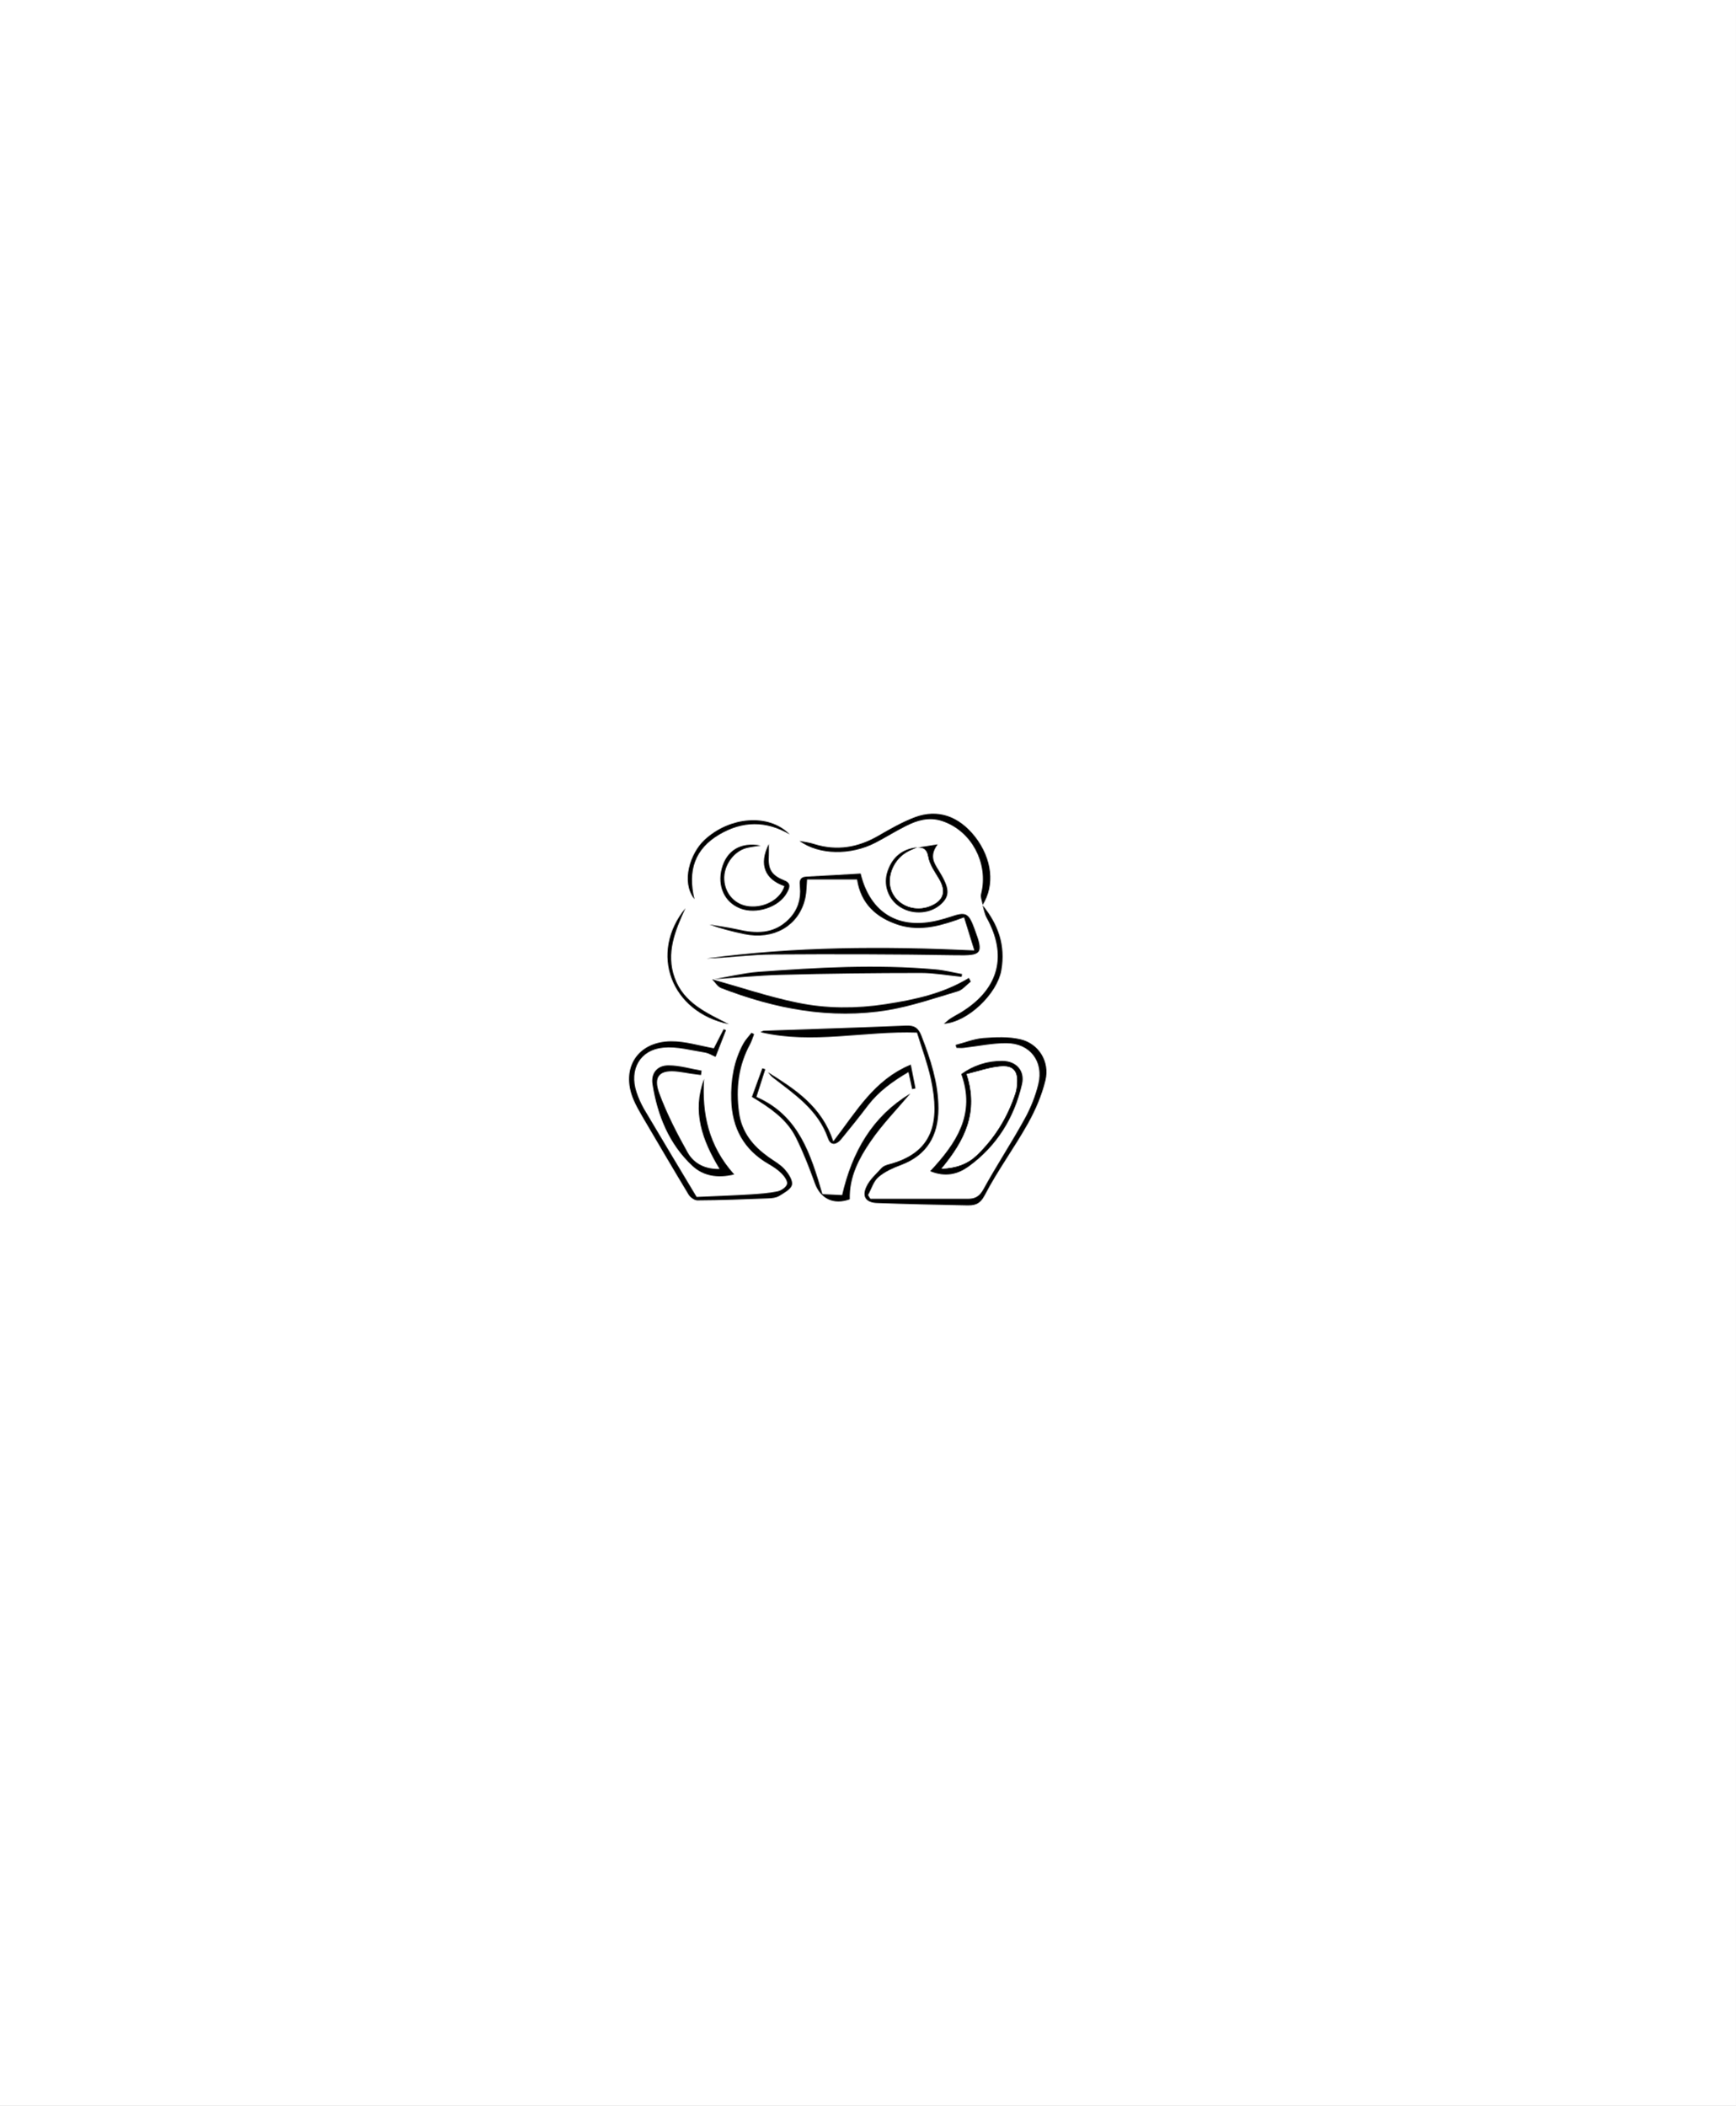
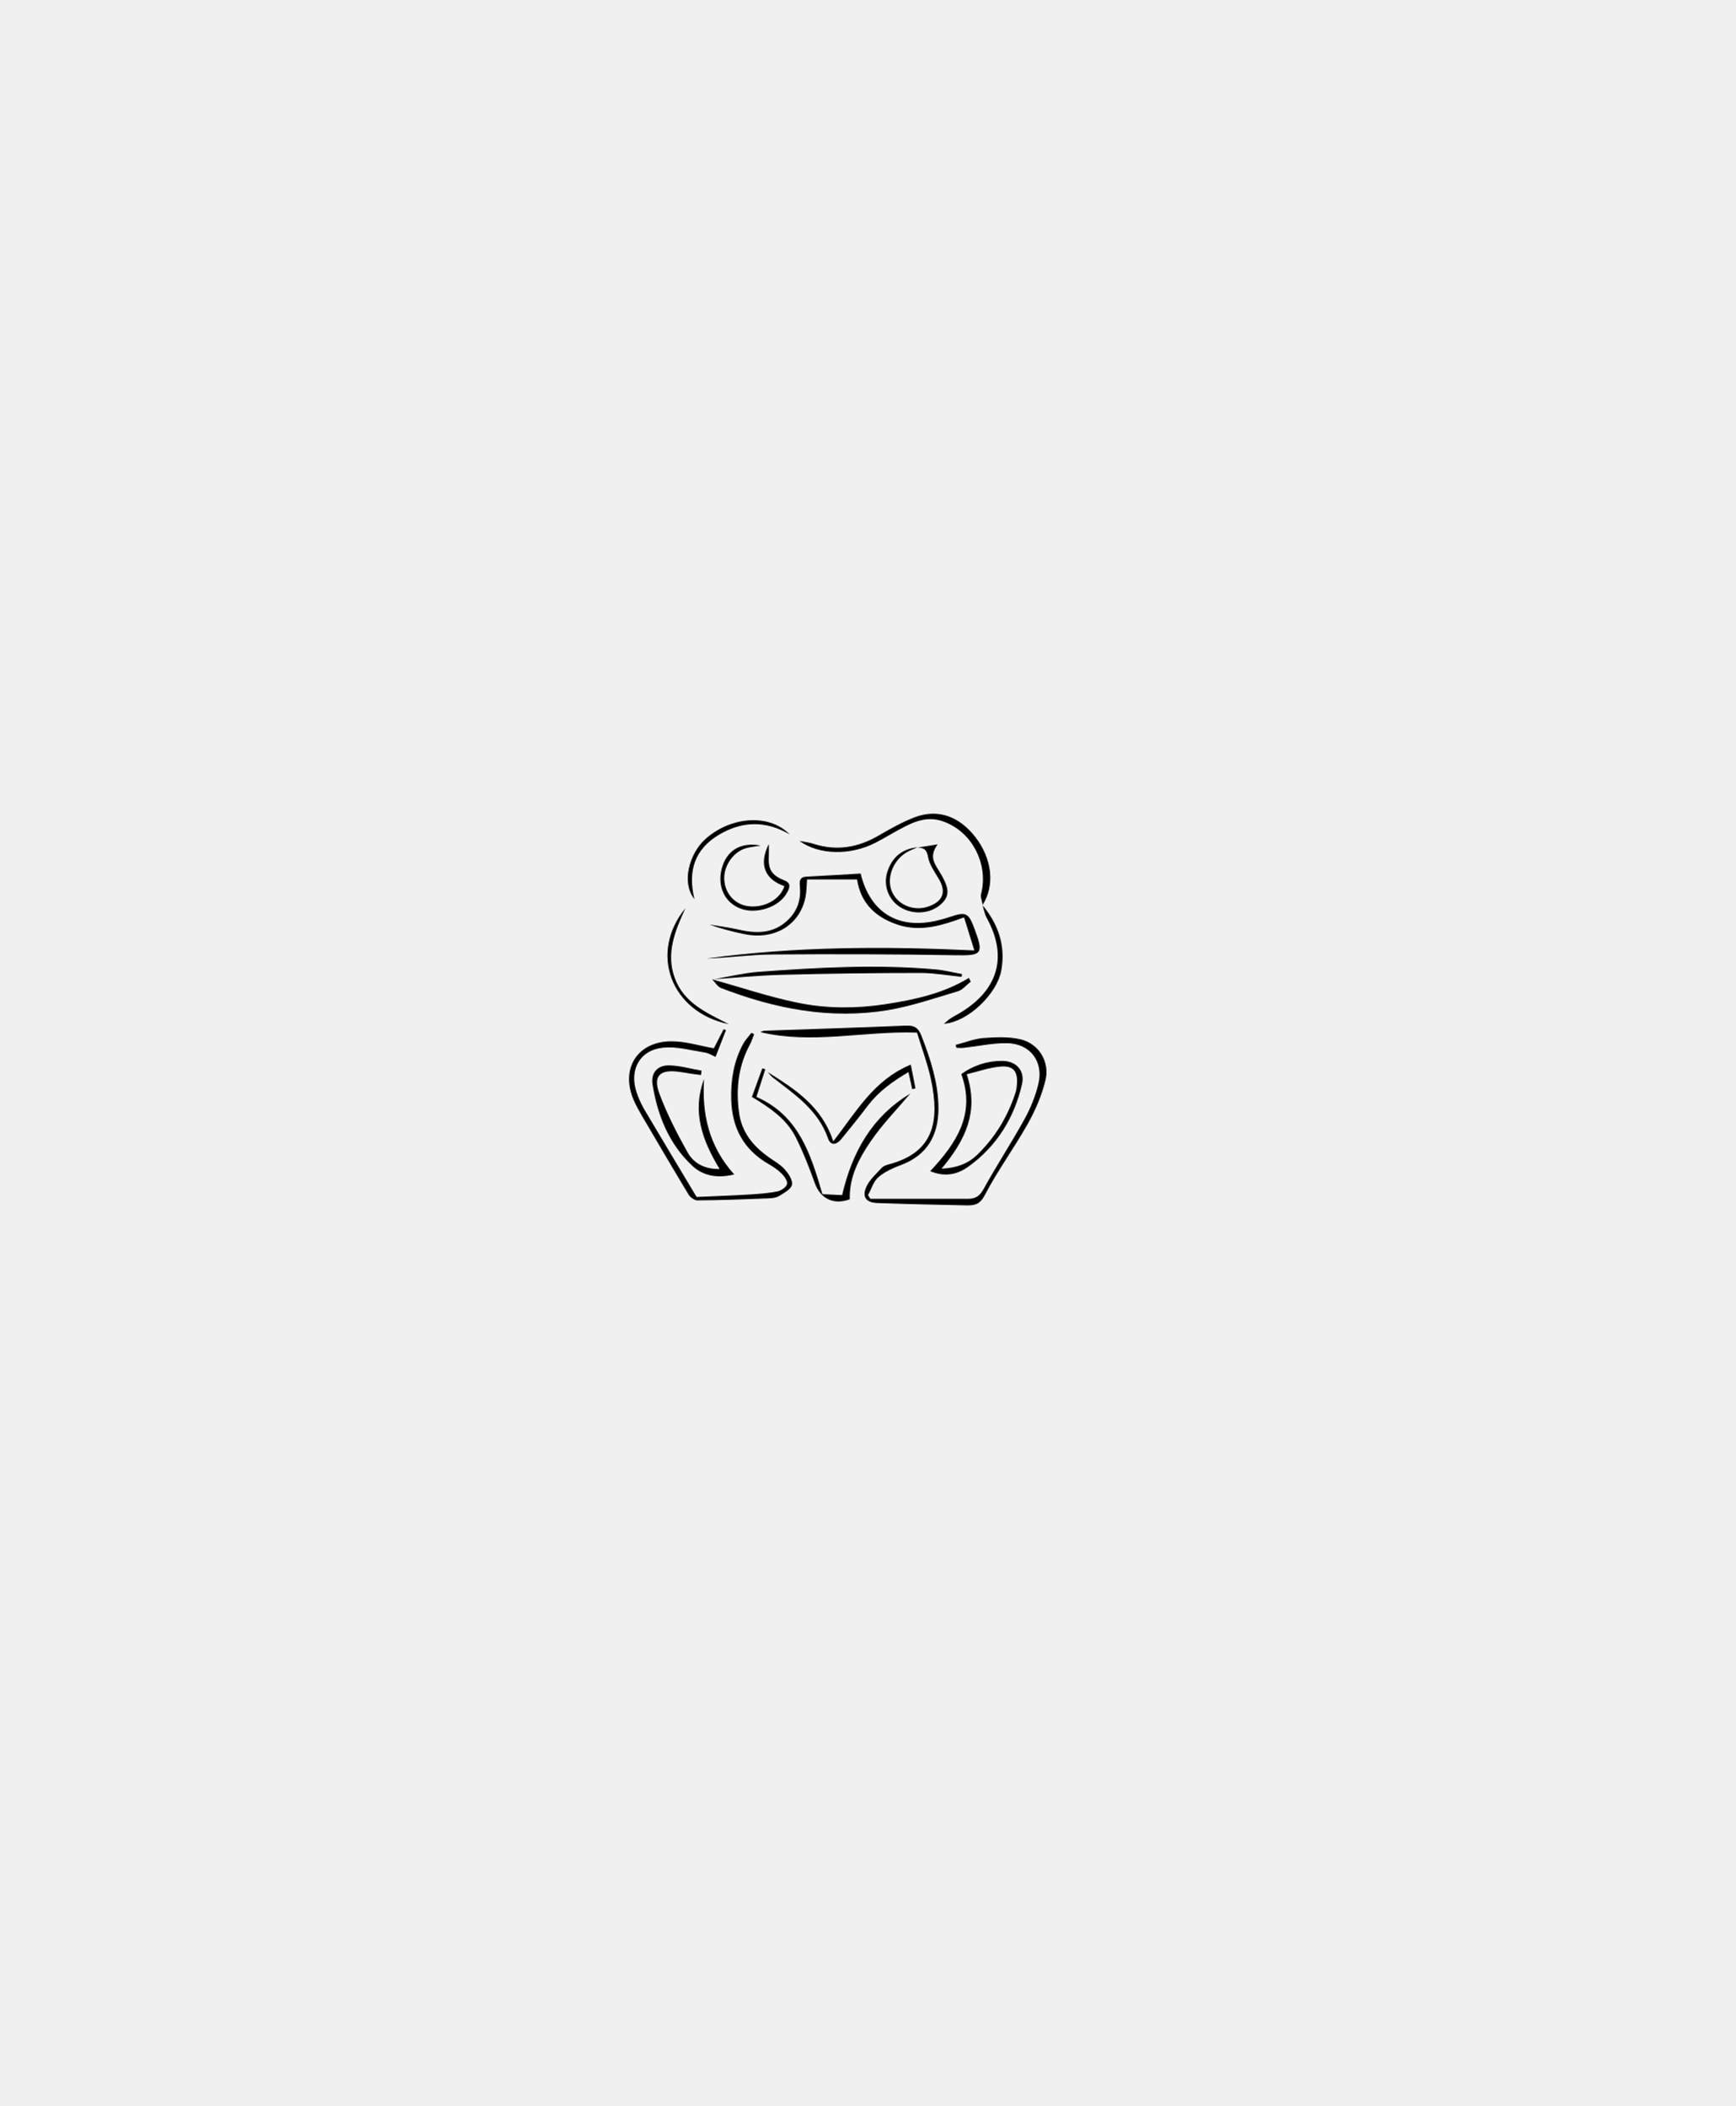
<svg xmlns="http://www.w3.org/2000/svg" version="1.1" id="Layer_1" x="0px" y="0px" viewBox="0 0 111.76 135.51" style="enable-background:new 0 0 111.76 135.51;" xml:space="preserve">
  <style type="text/css">
- 	.st0{fill:#FFFFFF;}
+ 	.st0{fill:none;}
</style>
  <g>
    <g>
      <path class="st0" d="M111.76,135.51c-37.25,0-74.51,0-111.76,0C0,90.34,0,45.17,0,0c37.25,0,74.51,0,111.76,0    C111.76,45.17,111.76,90.34,111.76,135.51z M59.08,54.55c-0.95,0.09-1.58,0.6-1.91,1.49c-0.33,0.9,0.01,1.87,0.81,2.37    c0.83,0.52,1.98,0.42,2.65-0.23c0.56-0.54,0.51-1.04-0.2-2.17c-0.29-0.46-0.59-0.93-0.05-1.65c-0.58,0.09-0.94,0.15-1.31,0.21    L59.08,54.55z M63.26,58.26c0.09,0.28,0.14,0.57,0.28,0.83c1.31,2.41,0.79,4.51-1.51,5.98c-0.25,0.16-0.52,0.3-0.78,0.46    c-0.14,0.09-0.26,0.21-0.47,0.37c1.54-0.1,3.44-1.94,3.7-3.45C64.74,60.86,64.27,59.49,63.26,58.26c0.8-1.27,0.61-2.98-0.49-4.39    c-1.04-1.33-2.39-1.81-3.87-1.26c-0.82,0.3-1.59,0.75-2.35,1.19c-1.31,0.76-2.67,1-4.14,0.54c-0.31-0.1-0.63-0.13-0.95-0.2    c1.26,0.92,3.3,0.95,4.89,0.12c0.66-0.34,1.29-0.74,1.95-1.07c0.74-0.37,1.5-0.61,2.34-0.33c1.89,0.62,3.01,2.71,2.52,4.68    C63.11,57.76,63.23,58.01,63.26,58.26z M45.88,63.05c0.18,0.18,0.33,0.45,0.55,0.54c3.47,1.34,7.05,2.04,10.77,1.42    c1.52-0.25,3-0.76,4.48-1.21c0.31-0.09,0.56-0.41,0.83-0.62c-0.04-0.08-0.08-0.16-0.12-0.24c-1.66,1.01-3.5,1.4-5.37,1.69    c-1.9,0.29-3.82,0.29-5.68-0.1c-1.85-0.38-3.65-0.99-5.47-1.5c1.47-0.1,2.95-0.26,4.43-0.29c2.99-0.08,5.99-0.11,8.98-0.12    c0.88,0,1.76,0.16,2.63,0.25c0.01-0.06,0.02-0.12,0.03-0.18c-0.57-0.1-1.14-0.25-1.72-0.3c-3.81-0.34-7.61-0.12-11.41,0.16    C47.82,62.64,46.85,62.88,45.88,63.05z M56.04,77.17c-0.05-0.08-0.11-0.16-0.16-0.24c0.22-0.39,0.35-0.87,0.67-1.15    c0.41-0.35,0.94-0.59,1.46-0.78c1.68-0.63,2.39-1.9,2.4-3.62c0.01-1.65-0.51-3.19-1.1-4.71c-0.21-0.54-0.47-0.67-1-0.64    c-3.04,0.12-6.08,0.22-9.12,0.33c-0.08,0-0.16,0.06-0.24,0.09c3.35,0.81,6.68-0.08,10.08,0.03c0.3,0.97,0.67,1.95,0.89,2.97    c0.61,2.81,0.15,4.76-2.74,5.52c-0.15,0.04-0.33,0.11-0.43,0.22c-0.35,0.38-0.76,0.75-0.98,1.21c-0.3,0.65-0.01,1.03,0.71,1.05    c1.9,0.06,3.81,0.11,5.71,0.15c0.5,0.01,0.87-0.01,1.2-0.65c0.83-1.61,1.91-3.08,2.8-4.65c0.48-0.86,0.88-1.8,1.11-2.75    c0.29-1.19-0.42-2.36-1.61-2.64c-0.77-0.18-1.61-0.14-2.4-0.08c-0.6,0.05-1.18,0.29-1.77,0.44c0.02,0.06,0.04,0.13,0.05,0.19    c0.16,0,0.32,0.02,0.47,0c0.92-0.1,1.84-0.31,2.76-0.3c1.51,0.01,2.4,1.19,2.04,2.64c-0.19,0.78-0.5,1.55-0.89,2.25    c-0.84,1.52-1.81,2.98-2.64,4.51c-0.26,0.47-0.54,0.62-1.02,0.62C60.21,77.17,58.13,77.17,56.04,77.17z M45.96,67.48    c-0.95-0.17-1.85-0.46-2.75-0.46c-2.17,0.01-3.26,1.75-2.42,3.74c0.16,0.38,0.37,0.75,0.58,1.11c0.98,1.68,1.97,3.36,2.98,5.03    c0.11,0.17,0.37,0.36,0.56,0.36c1.53-0.02,3.06-0.07,4.59-0.13c0.23-0.01,0.49-0.03,0.67-0.15c0.32-0.2,0.77-0.43,0.83-0.72    c0.06-0.29-0.21-0.72-0.46-0.99c-0.29-0.32-0.69-0.54-1.05-0.8c-1.01-0.71-1.73-1.61-1.9-2.87c-0.21-1.54-0.04-3.01,0.71-4.39    c0.11-0.2,0.18-0.43,0.26-0.65c-0.06-0.03-0.11-0.06-0.17-0.09c-0.18,0.23-0.38,0.44-0.52,0.69c-0.62,1.13-0.82,2.35-0.78,3.63    c0.06,1.81,0.81,3.21,2.4,4.13c0.3,0.17,0.6,0.37,0.84,0.61c0.18,0.18,0.4,0.49,0.35,0.68c-0.05,0.2-0.37,0.42-0.61,0.47    c-0.59,0.12-1.19,0.17-1.79,0.2c-1.15,0.07-2.3,0.11-3.42,0.16c-1.11-1.85-2.26-3.75-3.39-5.67c-0.2-0.34-0.36-0.7-0.48-1.08    c-0.48-1.44,0.22-2.71,1.72-2.86c0.89-0.09,1.81,0.19,2.72,0.32c0.21,0.03,0.41,0.17,0.65,0.27c0.24-0.62,0.46-1.17,0.67-1.72    c-0.05-0.02-0.1-0.04-0.15-0.06C46.36,66.7,46.13,67.14,45.96,67.48z M55.18,56.61c0.24,1.59,1.25,2.49,2.71,2.94    c1.43,0.44,2.79,0.02,4.19-0.5c0.22,0.71,0.43,1.37,0.66,2.13c-5.88-0.27-11.58-0.25-17.25,0.52c1.44-0.06,2.87-0.25,4.3-0.26    c3.92-0.03,7.85-0.02,11.77,0.05c1.66,0.03,1.8-0.08,1.2-1.68c-0.4-1.06-0.55-1.14-1.58-0.79c-0.24,0.08-0.49,0.15-0.73,0.21    c-2.54,0.66-4.41-0.44-5.03-3c-1.16,0.07-2.34,0.14-3.51,0.2c-0.45,0.02-0.43,0.33-0.4,0.65c0.07,0.81-0.15,1.52-0.73,2.1    c-0.96,0.96-2.11,0.92-3.31,0.64c-0.59-0.13-1.19-0.21-1.79-0.31c0.73,0.26,1.46,0.44,2.2,0.61c1.96,0.44,3.62-0.54,3.99-2.37    c0.07-0.35,0.06-0.72,0.1-1.14C53.04,56.61,54.09,56.61,55.18,56.61z M47.27,75.6c-1.66-1.85-2.09-3.92-1.94-6.17    c-0.78,2.1-0.12,3.96,1,5.8c-0.93,0.02-1.66-0.34-2.05-1.05c-0.69-1.23-1.34-2.49-1.83-3.81c-0.42-1.13,0.04-1.55,1.24-1.4    c0.25,0.03,0.5,0.09,0.76,0.12c0.23,0.03,0.45,0.06,0.68,0.09c0.01-0.09,0.03-0.19,0.04-0.28c-0.71-0.12-1.42-0.34-2.13-0.34    c-0.72,0-1.14,0.49-1.03,1.21c0.31,2.01,1.06,3.86,2.58,5.27C45.26,75.68,46.17,75.87,47.27,75.6z M61.89,69.14    c0.95,2.59-0.32,4.45-2,6.25c0.99,0.41,1.79,0.19,2.47-0.3c1.82-1.31,2.94-3.13,3.44-5.3c0.2-0.86-0.36-1.5-1.29-1.5    C63.54,68.28,62.65,68.58,61.89,69.14z M58.61,70.39c-2.46,1.47-3.75,3.76-4.39,6.52c-0.46-0.02-0.87-0.04-1.27-0.06    c-0.76-2.57-1.52-5.06-4.25-6.26c0.19-0.6,0.38-1.19,0.57-1.78c-0.06-0.02-0.13-0.04-0.19-0.06c-0.22,0.61-0.45,1.22-0.67,1.84    c1.16,0.7,2.23,1.43,2.83,2.61c0.47,0.95,0.86,1.94,1.22,2.94c0.36,1.01,1.22,1.43,2.25,1.04c-0.03-1.43,0.6-2.63,1.34-3.72    C56.81,72.38,57.75,71.41,58.61,70.39z M49.44,69.02c0.1,0.11,0.18,0.23,0.3,0.32c1.43,1.1,2.95,2.11,3.58,3.94    c0.17,0.5,0.55,0.43,0.85,0.05c0.58-0.72,1.17-1.44,1.73-2.18c0.69-0.92,1.6-1.55,2.6-2.14c0.09,0.42,0.16,0.76,0.24,1.1    c0.07-0.02,0.14-0.03,0.21-0.05c-0.1-0.51-0.2-1.01-0.3-1.53c-2.36,0.97-3.5,3.01-4.99,4.94C52.91,71.22,51.19,70.11,49.44,69.02z     M50.5,57.04c-0.24,0.83-1.24,1.39-2.27,1.29c-0.91-0.09-1.56-0.8-1.61-1.72c-0.04-0.91,0.62-1.84,1.47-2.04    c0.29-0.07,0.59-0.1,0.88-0.15c-1.3-0.25-2.2,0.32-2.51,1.47c-0.3,1.14,0.17,2.18,1.19,2.58c1.03,0.4,2.49-0.08,3-1    c0.16-0.29,0.3-0.62-0.14-0.8c-0.84-0.34-1.07-0.71-1.02-1.62c0.01-0.18,0-0.36,0-0.73C48.83,55.66,49.25,56.61,50.5,57.04z     M50.84,53.71c-1.34-1.36-3.88-1.15-5.49,0.37c-0.89,0.84-1.52,2.68-0.63,3.8c-0.45-1.85,0.03-3.24,1.6-4.16    C47.81,52.84,49.32,52.82,50.84,53.71z M46.93,65.93c-1.39-0.73-2.9-1.35-3.49-2.98c-0.58-1.59,0.03-3.06,0.69-4.49    C41.77,61.34,43.18,65.15,46.93,65.93z" />
      <path d="M56.04,77.17c2.09,0,4.17,0,6.26,0c0.48,0,0.76-0.15,1.02-0.62c0.84-1.53,1.8-2.98,2.64-4.51c0.39-0.7,0.7-1.47,0.89-2.25    c0.36-1.46-0.53-2.63-2.04-2.64c-0.92-0.01-1.84,0.2-2.76,0.3c-0.16,0.02-0.32,0-0.47,0c-0.02-0.06-0.04-0.13-0.05-0.19    c0.59-0.15,1.17-0.39,1.77-0.44c0.8-0.06,1.64-0.1,2.4,0.08c1.19,0.28,1.9,1.45,1.61,2.64c-0.23,0.95-0.63,1.89-1.11,2.75    c-0.88,1.58-1.97,3.05-2.8,4.65c-0.33,0.63-0.7,0.66-1.2,0.65c-1.9-0.04-3.81-0.08-5.71-0.15c-0.73-0.02-1.01-0.4-0.71-1.05    c0.21-0.46,0.63-0.82,0.98-1.21c0.1-0.11,0.28-0.18,0.43-0.22c2.89-0.75,3.35-2.71,2.74-5.52c-0.22-1.01-0.59-1.99-0.89-2.97    c-3.4-0.12-6.73,0.77-10.08-0.03c0.08-0.03,0.16-0.09,0.24-0.09c3.04-0.11,6.08-0.2,9.12-0.33c0.53-0.02,0.79,0.11,1,0.64    c0.59,1.52,1.1,3.06,1.1,4.71c-0.01,1.72-0.72,2.98-2.4,3.62c-0.52,0.19-1.05,0.43-1.46,0.78c-0.32,0.27-0.45,0.76-0.67,1.15    C55.93,77.02,55.99,77.09,56.04,77.17z" />
      <path d="M45.96,67.48c0.17-0.34,0.4-0.78,0.63-1.23c0.05,0.02,0.1,0.04,0.15,0.06c-0.21,0.55-0.43,1.1-0.67,1.72    c-0.24-0.1-0.43-0.23-0.65-0.27c-0.9-0.14-1.83-0.41-2.72-0.32c-1.5,0.14-2.2,1.41-1.72,2.86c0.12,0.37,0.29,0.74,0.48,1.08    c1.13,1.91,2.28,3.82,3.39,5.67c1.12-0.05,2.27-0.09,3.42-0.16c0.6-0.04,1.21-0.08,1.79-0.2c0.24-0.05,0.56-0.27,0.61-0.47    c0.05-0.19-0.17-0.5-0.35-0.68c-0.24-0.24-0.54-0.44-0.84-0.61c-1.59-0.92-2.35-2.31-2.4-4.13c-0.04-1.28,0.16-2.5,0.78-3.63    c0.14-0.25,0.35-0.46,0.52-0.69c0.06,0.03,0.11,0.06,0.17,0.09c-0.09,0.22-0.15,0.45-0.26,0.65c-0.75,1.38-0.92,2.85-0.71,4.39    c0.17,1.27,0.9,2.16,1.9,2.87c0.36,0.26,0.76,0.47,1.05,0.8c0.24,0.27,0.52,0.7,0.46,0.99c-0.07,0.29-0.51,0.52-0.83,0.72    c-0.19,0.11-0.45,0.14-0.67,0.15c-1.53,0.06-3.06,0.12-4.59,0.13c-0.19,0-0.45-0.19-0.56-0.36c-1.01-1.67-1.99-3.35-2.98-5.03    c-0.21-0.36-0.42-0.73-0.58-1.11c-0.83-1.99,0.25-3.72,2.42-3.74C44.11,67.02,45.01,67.31,45.96,67.48z" />
      <path d="M55.18,56.61c-1.1,0-2.14,0-3.22,0c-0.03,0.42-0.03,0.79-0.1,1.14c-0.37,1.82-2.03,2.8-3.99,2.37    c-0.74-0.16-1.47-0.34-2.2-0.61c0.6,0.1,1.2,0.18,1.79,0.31c1.2,0.28,2.35,0.32,3.31-0.64c0.58-0.58,0.81-1.29,0.73-2.1    c-0.03-0.31-0.05-0.62,0.4-0.65c1.18-0.06,2.35-0.13,3.51-0.2c0.62,2.56,2.49,3.65,5.03,3c0.25-0.06,0.49-0.13,0.73-0.21    c1.03-0.35,1.19-0.27,1.58,0.79c0.6,1.6,0.46,1.71-1.2,1.68c-3.92-0.07-7.85-0.08-11.77-0.05c-1.43,0.01-2.86,0.21-4.3,0.26    c5.67-0.77,11.37-0.8,17.25-0.52c-0.24-0.76-0.44-1.42-0.66-2.13c-1.4,0.52-2.76,0.94-4.19,0.5    C56.43,59.09,55.42,58.19,55.18,56.61z" />
      <path d="M47.27,75.6c-1.1,0.27-2.01,0.08-2.68-0.54c-1.52-1.41-2.26-3.26-2.58-5.27c-0.11-0.72,0.31-1.21,1.03-1.21    c0.71,0,1.42,0.22,2.13,0.34c-0.01,0.09-0.03,0.19-0.04,0.28c-0.23-0.03-0.45-0.06-0.68-0.09c-0.25-0.04-0.5-0.09-0.76-0.12    c-1.2-0.16-1.66,0.27-1.24,1.4c0.49,1.32,1.14,2.58,1.83,3.81c0.4,0.7,1.12,1.07,2.05,1.05c-1.12-1.84-1.79-3.7-1-5.8    C45.19,71.68,45.61,73.75,47.27,75.6z" />
      <path d="M45.86,63.04c1.82,0.51,3.62,1.12,5.47,1.5c1.87,0.39,3.78,0.39,5.68,0.1c1.87-0.29,3.71-0.68,5.37-1.69    c0.04,0.08,0.08,0.16,0.12,0.24c-0.28,0.21-0.52,0.53-0.83,0.62c-1.48,0.44-2.96,0.95-4.48,1.21c-3.72,0.62-7.3-0.08-10.77-1.42    c-0.22-0.09-0.37-0.35-0.55-0.54L45.86,63.04z" />
      <path d="M61.89,69.14c0.76-0.55,1.65-0.85,2.62-0.85c0.93,0,1.49,0.64,1.29,1.5c-0.5,2.17-1.62,3.98-3.44,5.3    c-0.68,0.49-1.48,0.71-2.47,0.3C61.57,73.59,62.83,71.72,61.89,69.14z M60.62,75.23c0.96-0.05,1.69-0.31,2.28-0.88    c1.16-1.12,1.97-2.45,2.47-3.98c0.06-0.17,0.09-0.36,0.1-0.54c0.08-0.87-0.23-1.26-1.1-1.17c-0.72,0.07-1.41,0.32-2.13,0.49    C63.05,71.58,62.14,73.41,60.62,75.23z" />
      <path d="M58.61,70.39c-0.86,1.02-1.81,1.99-2.56,3.09c-0.75,1.09-1.38,2.29-1.34,3.72c-1.03,0.38-1.89-0.03-2.25-1.04    c-0.36-1-0.75-2-1.22-2.94c-0.59-1.18-1.66-1.91-2.83-2.61c0.23-0.62,0.45-1.23,0.67-1.84c0.06,0.02,0.13,0.04,0.19,0.06    c-0.19,0.59-0.38,1.19-0.57,1.78c2.73,1.19,3.5,3.69,4.25,6.26c0.4,0.02,0.81,0.04,1.27,0.06C54.86,74.15,56.16,71.86,58.61,70.39    z" />
      <path d="M63.27,58.25c-0.04-0.24-0.16-0.5-0.1-0.72c0.49-1.97-0.63-4.06-2.52-4.68c-0.85-0.28-1.61-0.04-2.34,0.33    c-0.66,0.33-1.29,0.73-1.95,1.07c-1.59,0.82-3.62,0.8-4.89-0.12c0.32,0.06,0.65,0.1,0.95,0.2c1.47,0.46,2.83,0.22,4.14-0.54    c0.76-0.44,1.53-0.88,2.35-1.19c1.48-0.55,2.83-0.06,3.87,1.26c1.1,1.41,1.29,3.13,0.48,4.4L63.27,58.25z" />
      <path d="M49.44,69.02c1.75,1.09,3.47,2.2,4.21,4.45c1.49-1.93,2.63-3.97,4.99-4.94c0.1,0.52,0.2,1.02,0.3,1.53    c-0.07,0.02-0.14,0.03-0.21,0.05c-0.07-0.34-0.15-0.68-0.24-1.1c-1,0.59-1.9,1.23-2.6,2.14c-0.56,0.74-1.14,1.46-1.73,2.18    c-0.3,0.37-0.68,0.44-0.85-0.05c-0.64-1.84-2.16-2.84-3.58-3.94C49.63,69.26,49.54,69.13,49.44,69.02z" />
      <path d="M45.88,63.05c0.98-0.17,1.95-0.41,2.93-0.49c3.8-0.28,7.6-0.5,11.41-0.16c0.58,0.05,1.14,0.2,1.72,0.3    c-0.01,0.06-0.02,0.12-0.03,0.18c-0.88-0.09-1.76-0.25-2.63-0.25c-2.99,0-5.99,0.04-8.98,0.12c-1.48,0.04-2.95,0.19-4.43,0.29    C45.86,63.04,45.88,63.05,45.88,63.05z" />
      <path d="M50.5,57.04c-1.25-0.43-1.67-1.39-1-2.71c0,0.37,0.01,0.55,0,0.73c-0.06,0.91,0.17,1.28,1.02,1.62    c0.45,0.18,0.31,0.51,0.14,0.8c-0.5,0.92-1.97,1.4-3,1c-1.02-0.4-1.49-1.43-1.19-2.58c0.31-1.15,1.21-1.72,2.51-1.47    c-0.29,0.05-0.59,0.08-0.88,0.15c-0.85,0.2-1.52,1.13-1.47,2.04c0.05,0.92,0.7,1.63,1.61,1.72C49.25,58.44,50.25,57.87,50.5,57.04    z" />
      <path d="M59.06,54.56c0.37-0.06,0.74-0.12,1.31-0.21c-0.54,0.73-0.24,1.19,0.05,1.65c0.71,1.13,0.76,1.64,0.2,2.17    c-0.67,0.65-1.81,0.75-2.65,0.23c-0.8-0.5-1.14-1.47-0.81-2.37c0.32-0.89,0.96-1.4,1.91-1.49c-0.23,0.11-0.47,0.19-0.69,0.32    c-0.94,0.55-1.35,1.77-0.91,2.63c0.43,0.83,1.47,1.2,2.39,0.83c0.88-0.34,1.06-0.94,0.58-1.75c-0.27-0.45-0.6-0.91-0.69-1.41    C59.67,54.69,59.48,54.56,59.06,54.56z" />
      <path d="M63.26,58.27c1.01,1.22,1.49,2.59,1.21,4.18c-0.26,1.52-2.16,3.35-3.7,3.45c0.21-0.17,0.33-0.29,0.47-0.37    c0.25-0.16,0.53-0.29,0.78-0.46c2.3-1.48,2.83-3.58,1.51-5.98c-0.14-0.25-0.19-0.55-0.27-0.83    C63.27,58.25,63.26,58.27,63.26,58.27z" />
      <path d="M50.84,53.71c-1.52-0.89-3.03-0.87-4.53,0.01c-1.56,0.92-2.05,2.3-1.6,4.16c-0.89-1.12-0.26-2.96,0.63-3.8    C46.97,52.55,49.51,52.34,50.84,53.71z" />
      <path d="M46.93,65.93c-3.75-0.78-5.16-4.59-2.8-7.47c-0.66,1.43-1.27,2.9-0.69,4.49C44.03,64.58,45.53,65.21,46.93,65.93z" />
      <path class="st0" d="M60.62,75.23c1.51-1.82,2.42-3.65,1.62-6.09c0.71-0.17,1.41-0.42,2.13-0.49c0.87-0.09,1.18,0.3,1.1,1.17    c-0.02,0.18-0.05,0.37-0.1,0.54c-0.5,1.52-1.31,2.86-2.47,3.98C62.31,74.92,61.59,75.18,60.62,75.23z" />
      <path class="st0" d="M59.06,54.56c0.42,0,0.61,0.12,0.7,0.61c0.09,0.5,0.42,0.96,0.69,1.41c0.48,0.81,0.3,1.4-0.58,1.75    c-0.92,0.36-1.96,0-2.39-0.83c-0.44-0.86-0.03-2.08,0.91-2.63c0.22-0.13,0.46-0.21,0.69-0.32C59.08,54.55,59.06,54.56,59.06,54.56    z" />
    </g>
  </g>
</svg>
